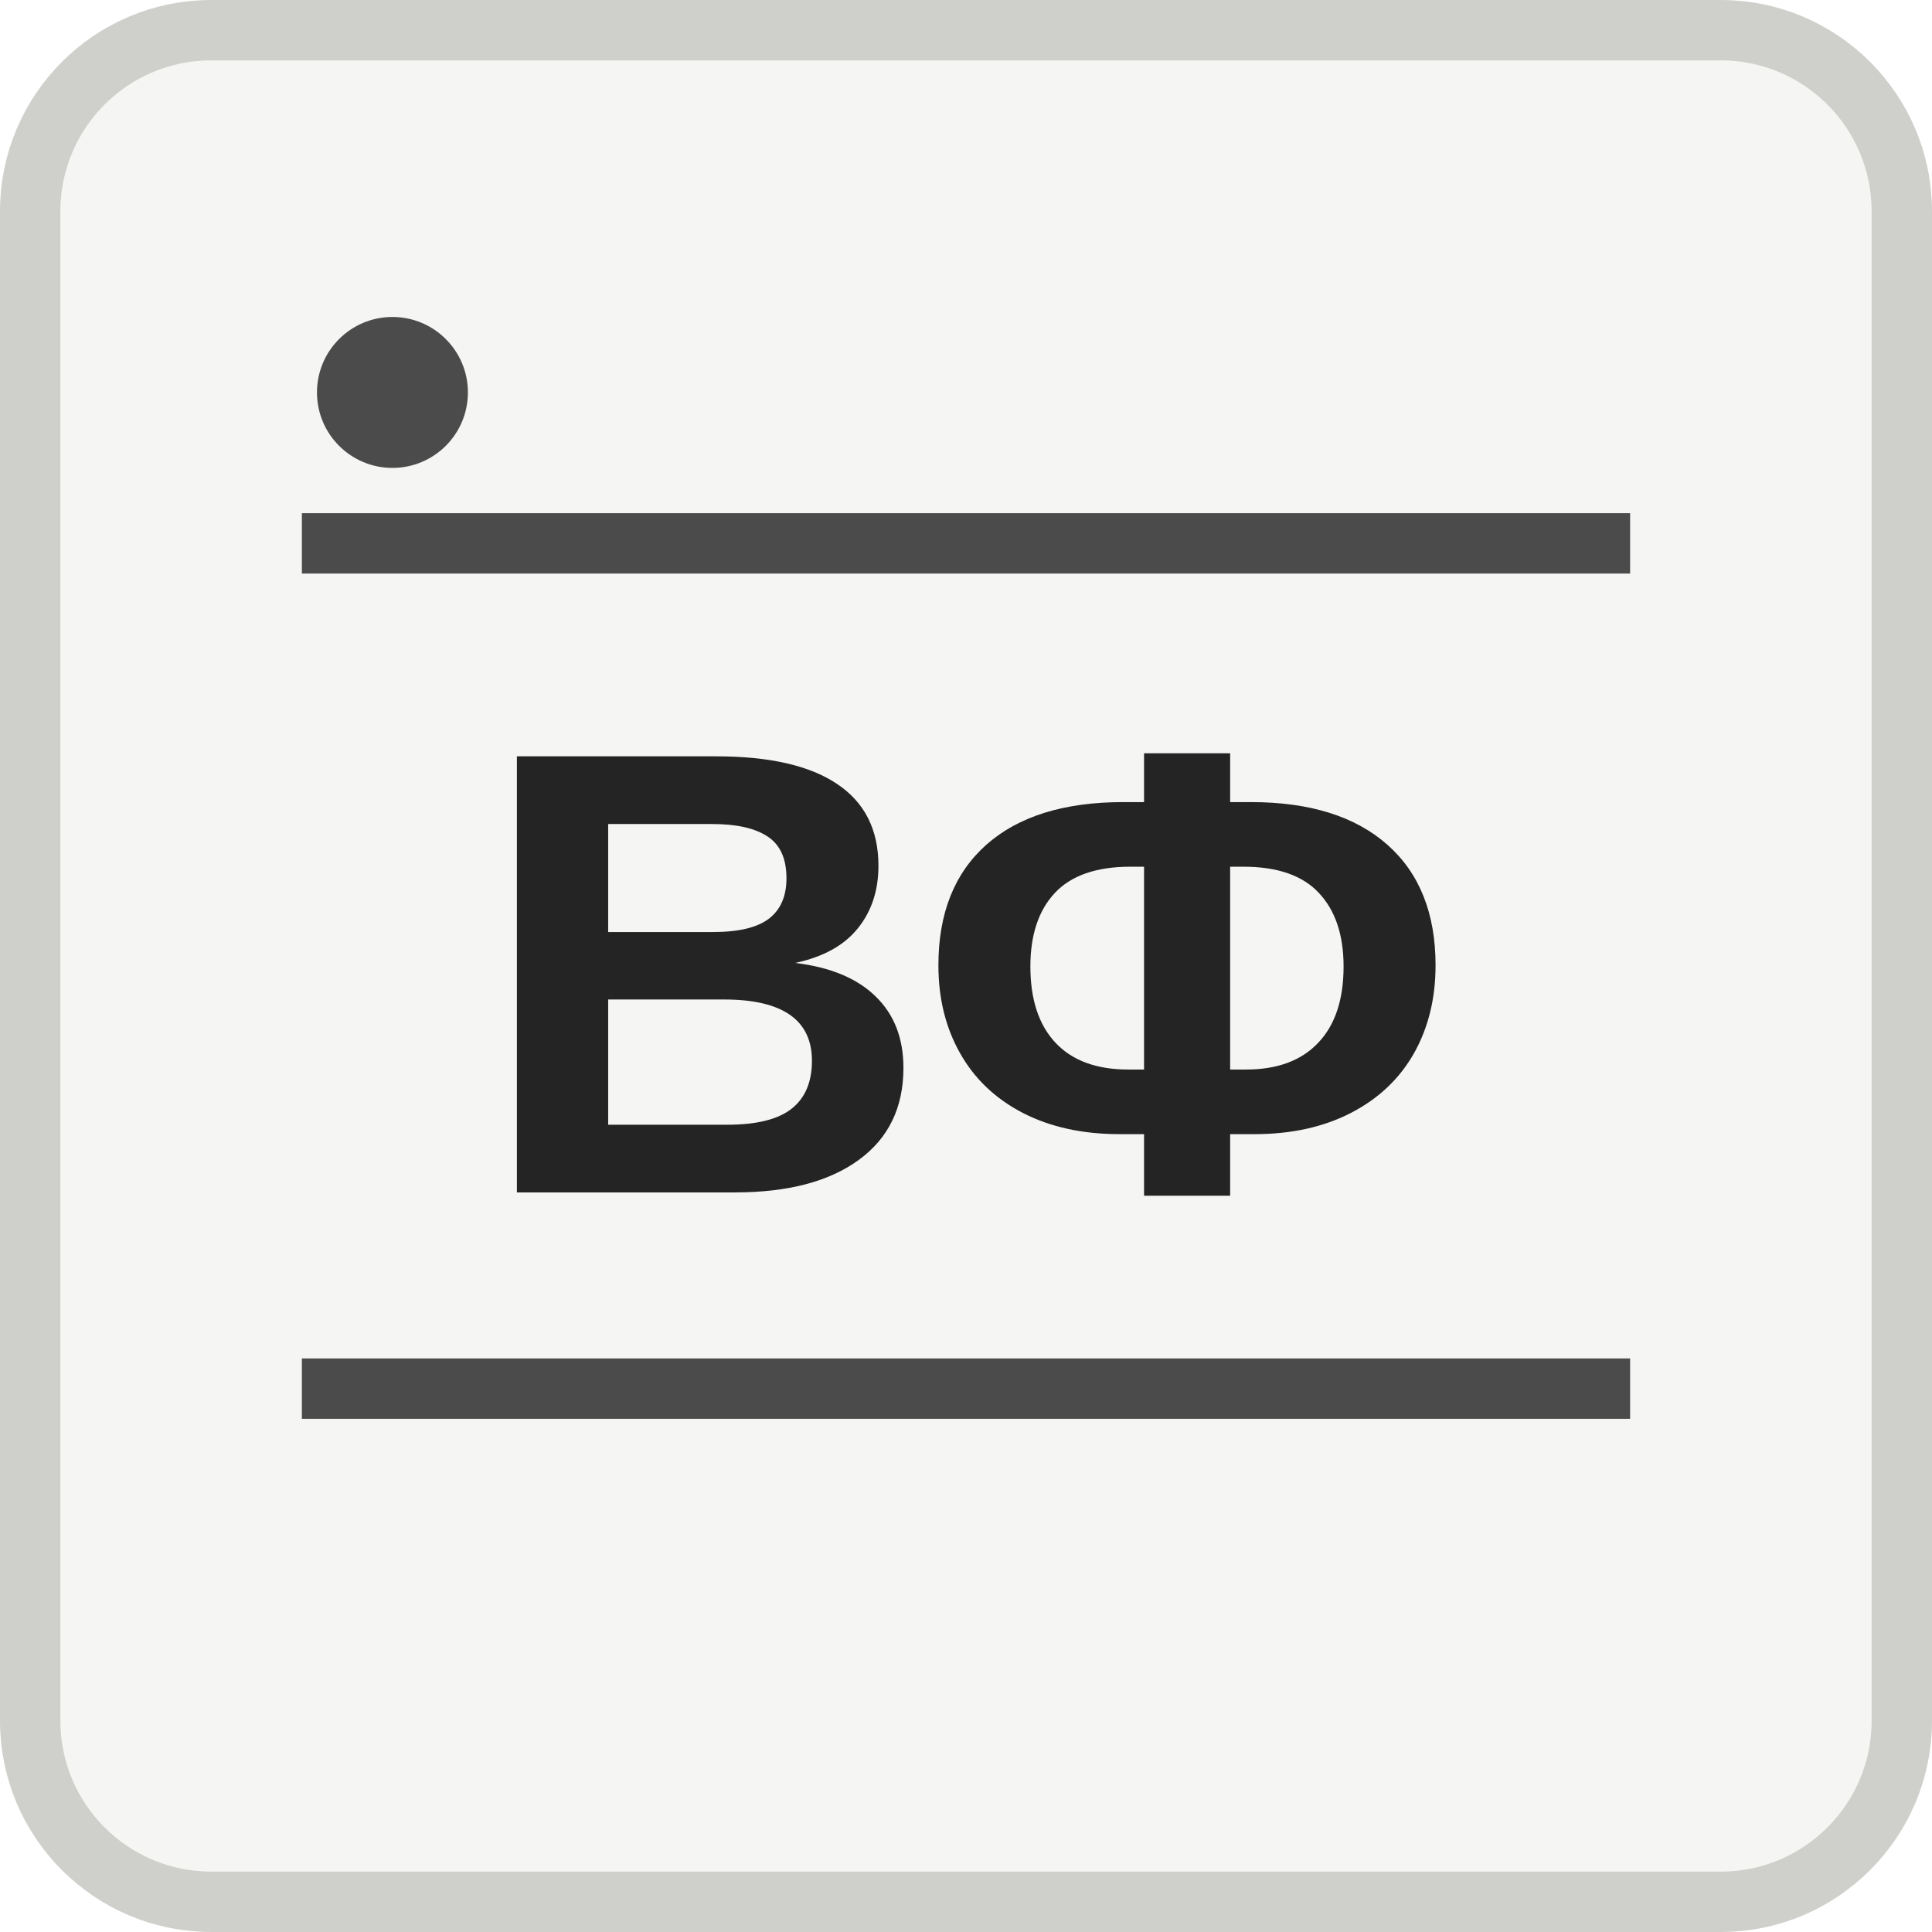
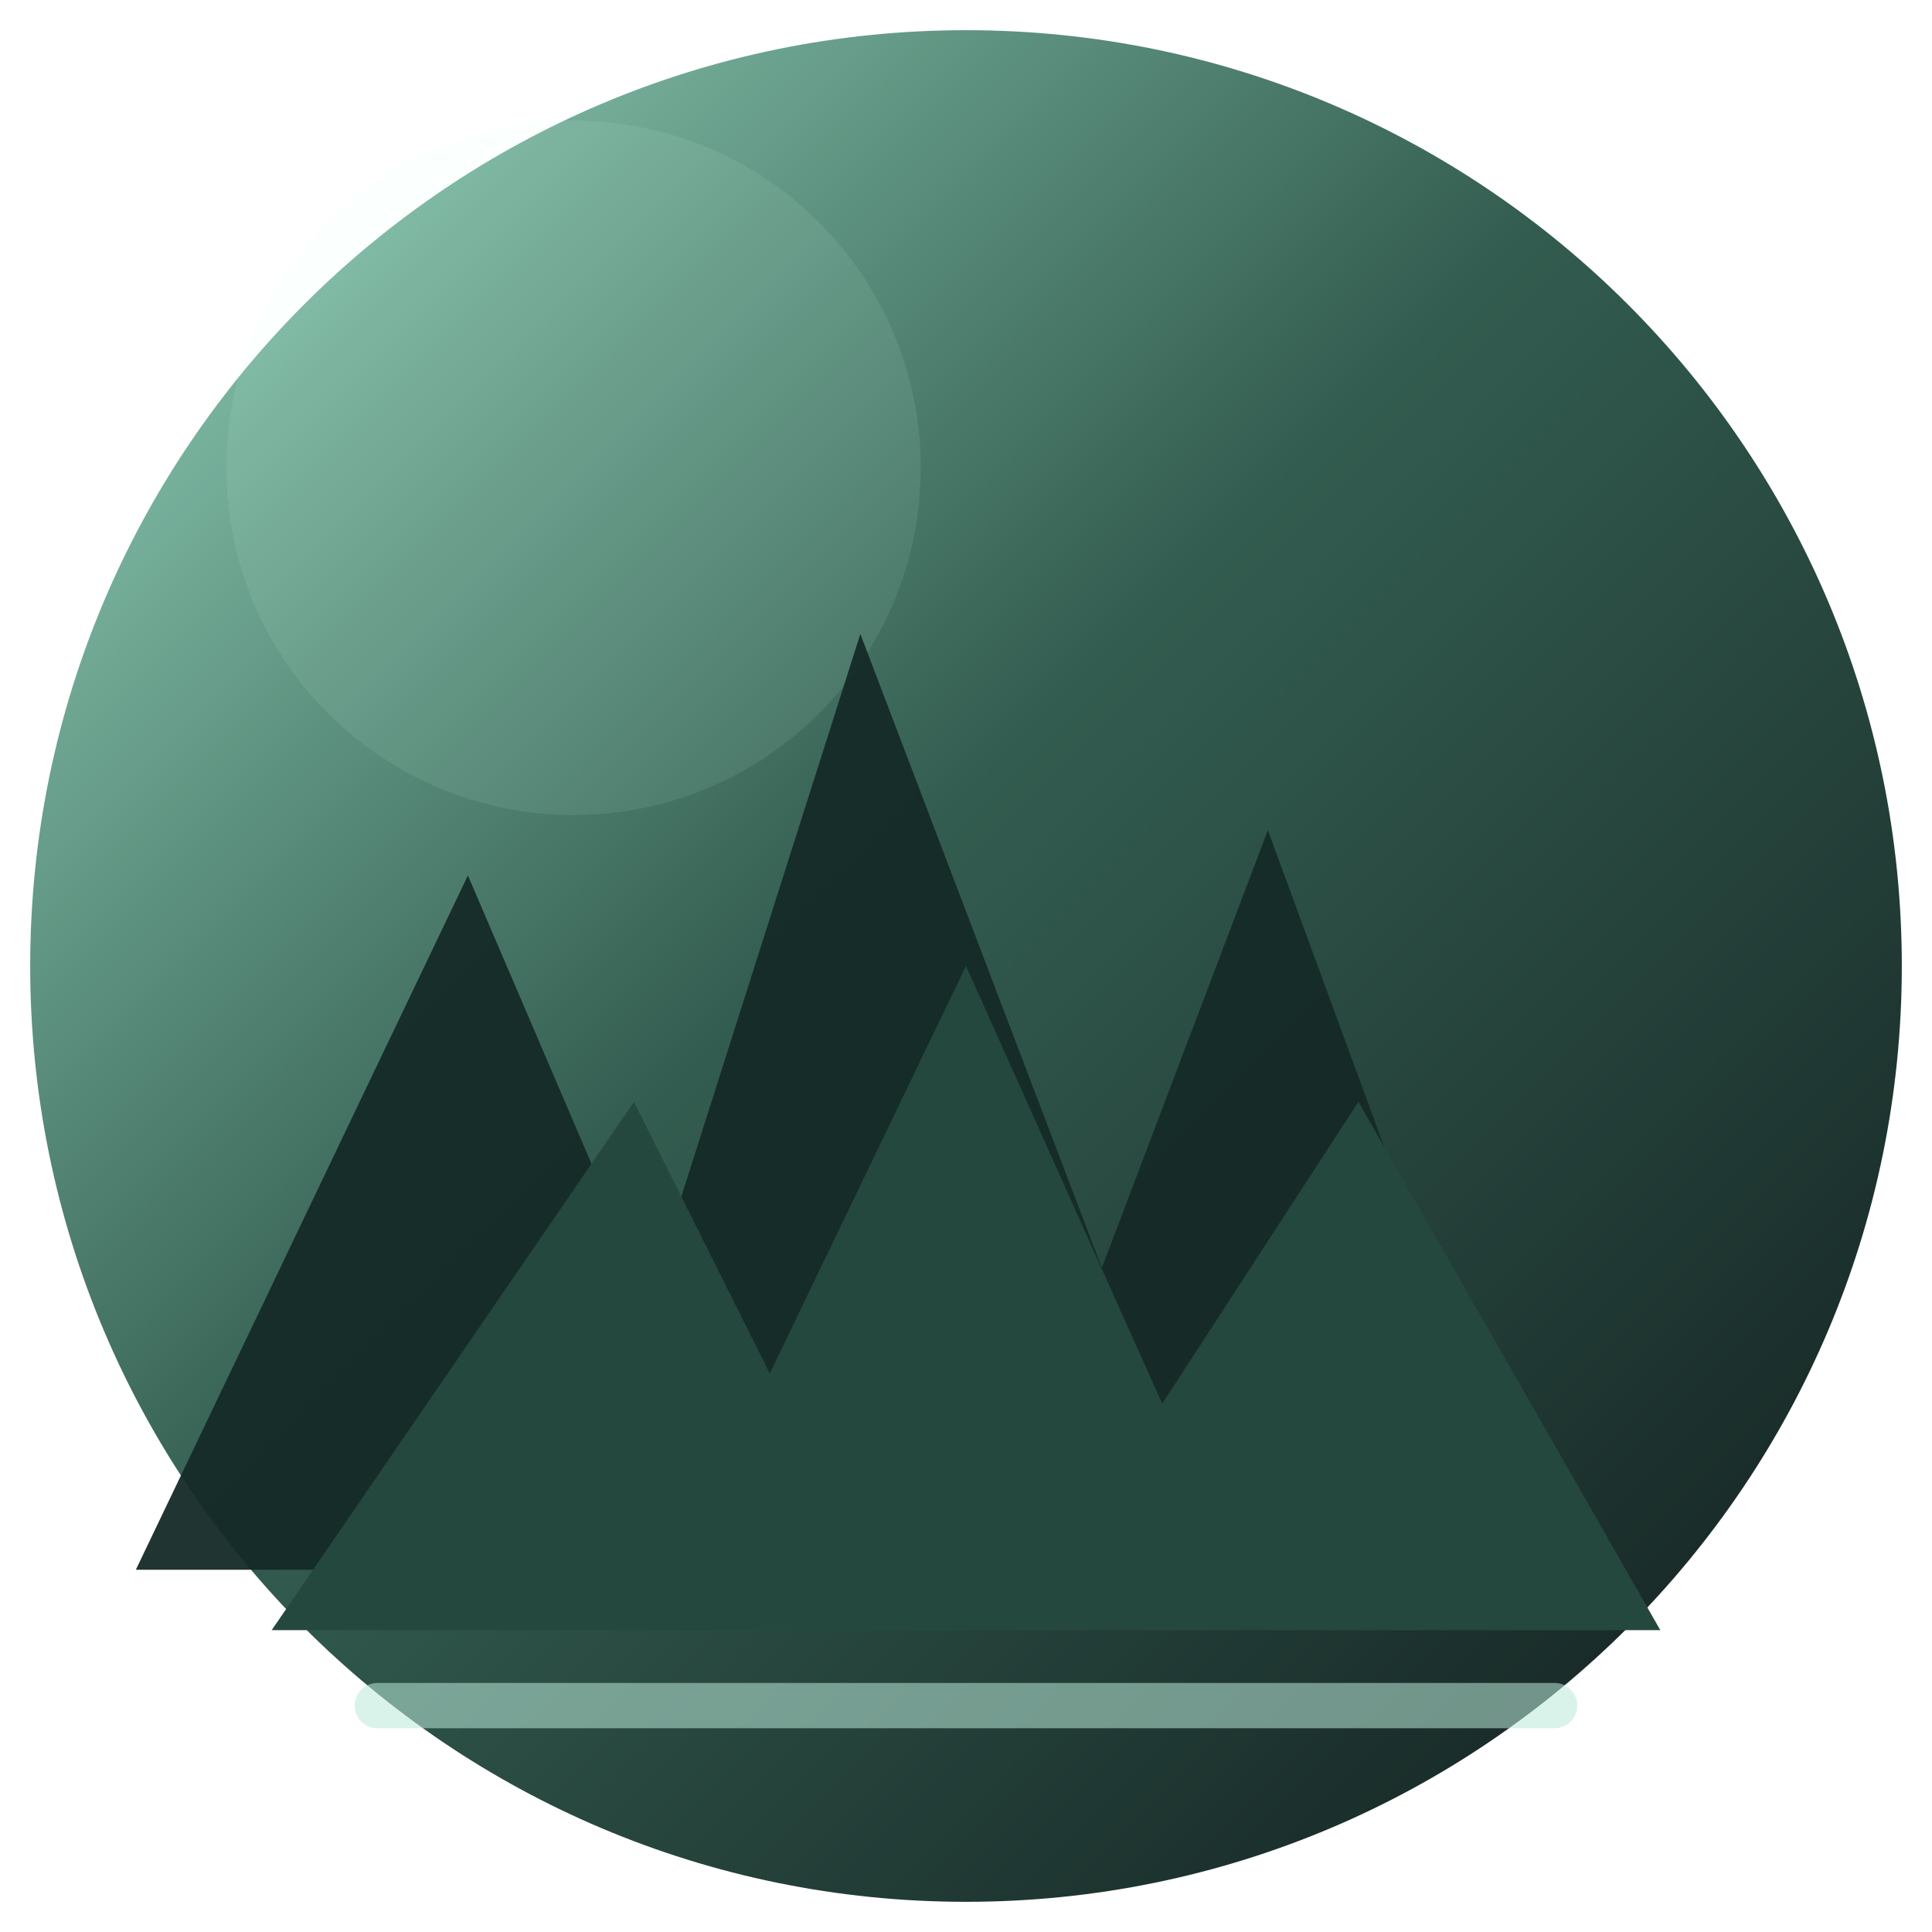
- <svg xmlns="http://www.w3.org/2000/svg" width="128" height="128" viewBox="0 0 128 128">
-   <rect x="2" y="2" width="124" height="124" rx="12" fill="#f5f5f3" stroke="#cfcfcb" stroke-width="4" />
-   <path d="M20 92h88M20 36h88" stroke="#4b4b4b" stroke-width="4" />
-   <circle cx="26" cy="26" r="5" fill="#4b4b4b" />
-   <text x="64" y="79" text-anchor="middle" font-family="Arial, sans-serif" font-size="42" font-weight="700" fill="#242424">ВФ</text>
+ <svg xmlns="http://www.w3.org/2000/svg" width="128" height="128" viewBox="0 0 128 128" role="img" aria-label="Владелец 4rrum">
+   <defs>
+     <linearGradient id="bg" x1="0" y1="0" x2="1" y2="1">
+       <stop stop-color="#9adcc3" />
+       <stop offset=".45" stop-color="#335d50" />
+       <stop offset="1" stop-color="#101a1b" />
+     </linearGradient>
+   </defs>
+   <circle cx="64" cy="64" r="62" fill="url(#bg)" />
+   <circle cx="38" cy="31" r="23" fill="#d7ffed" opacity=".09" />
+   <path d="M9 104 31 58l12 28 14-44 16 42 11-29 18 49Z" fill="#152a27" opacity=".95" />
+   <path d="M18 108 42 73l9 18 13-27 13 29 13-20 20 35Z" fill="#25483e" />
+   <path d="M25 113h78" stroke="#b9ead8" stroke-width="3" stroke-linecap="round" opacity=".55" />
</svg>
